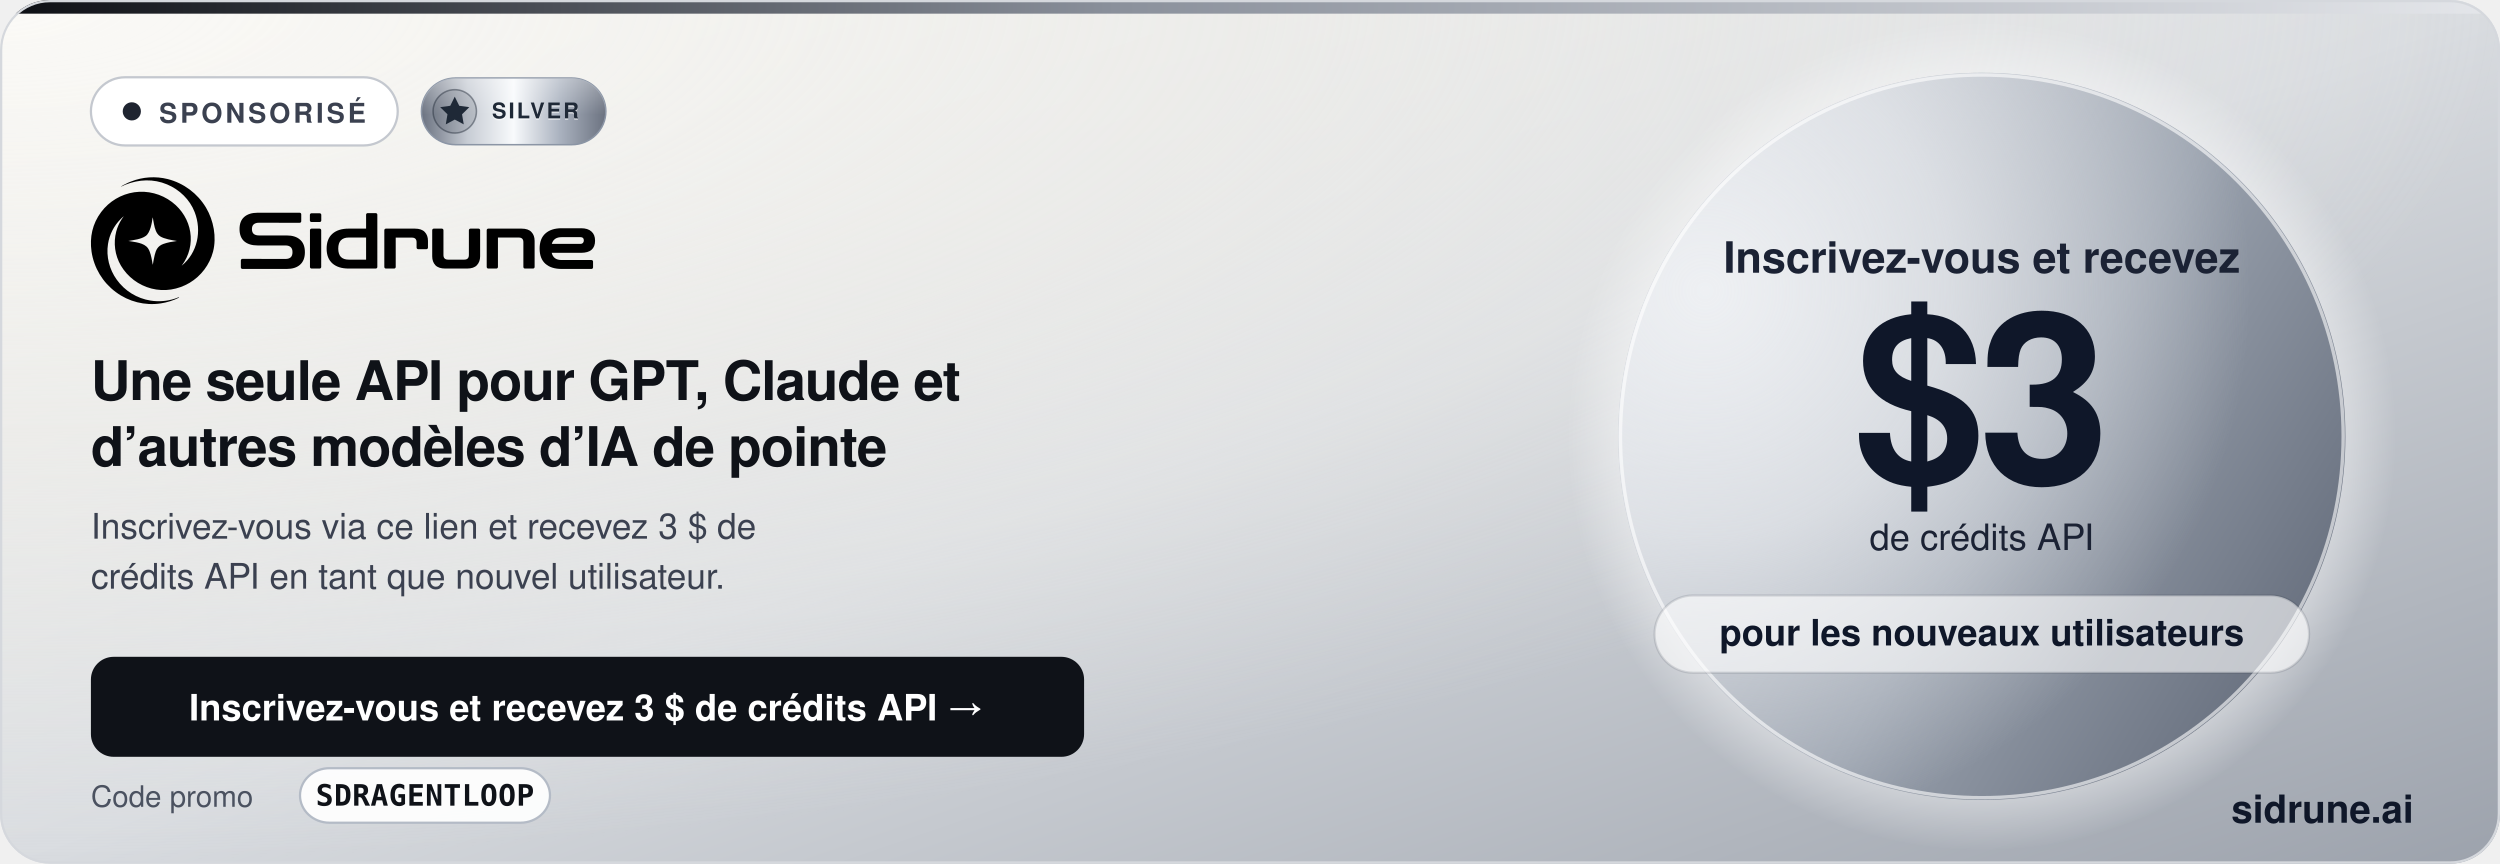
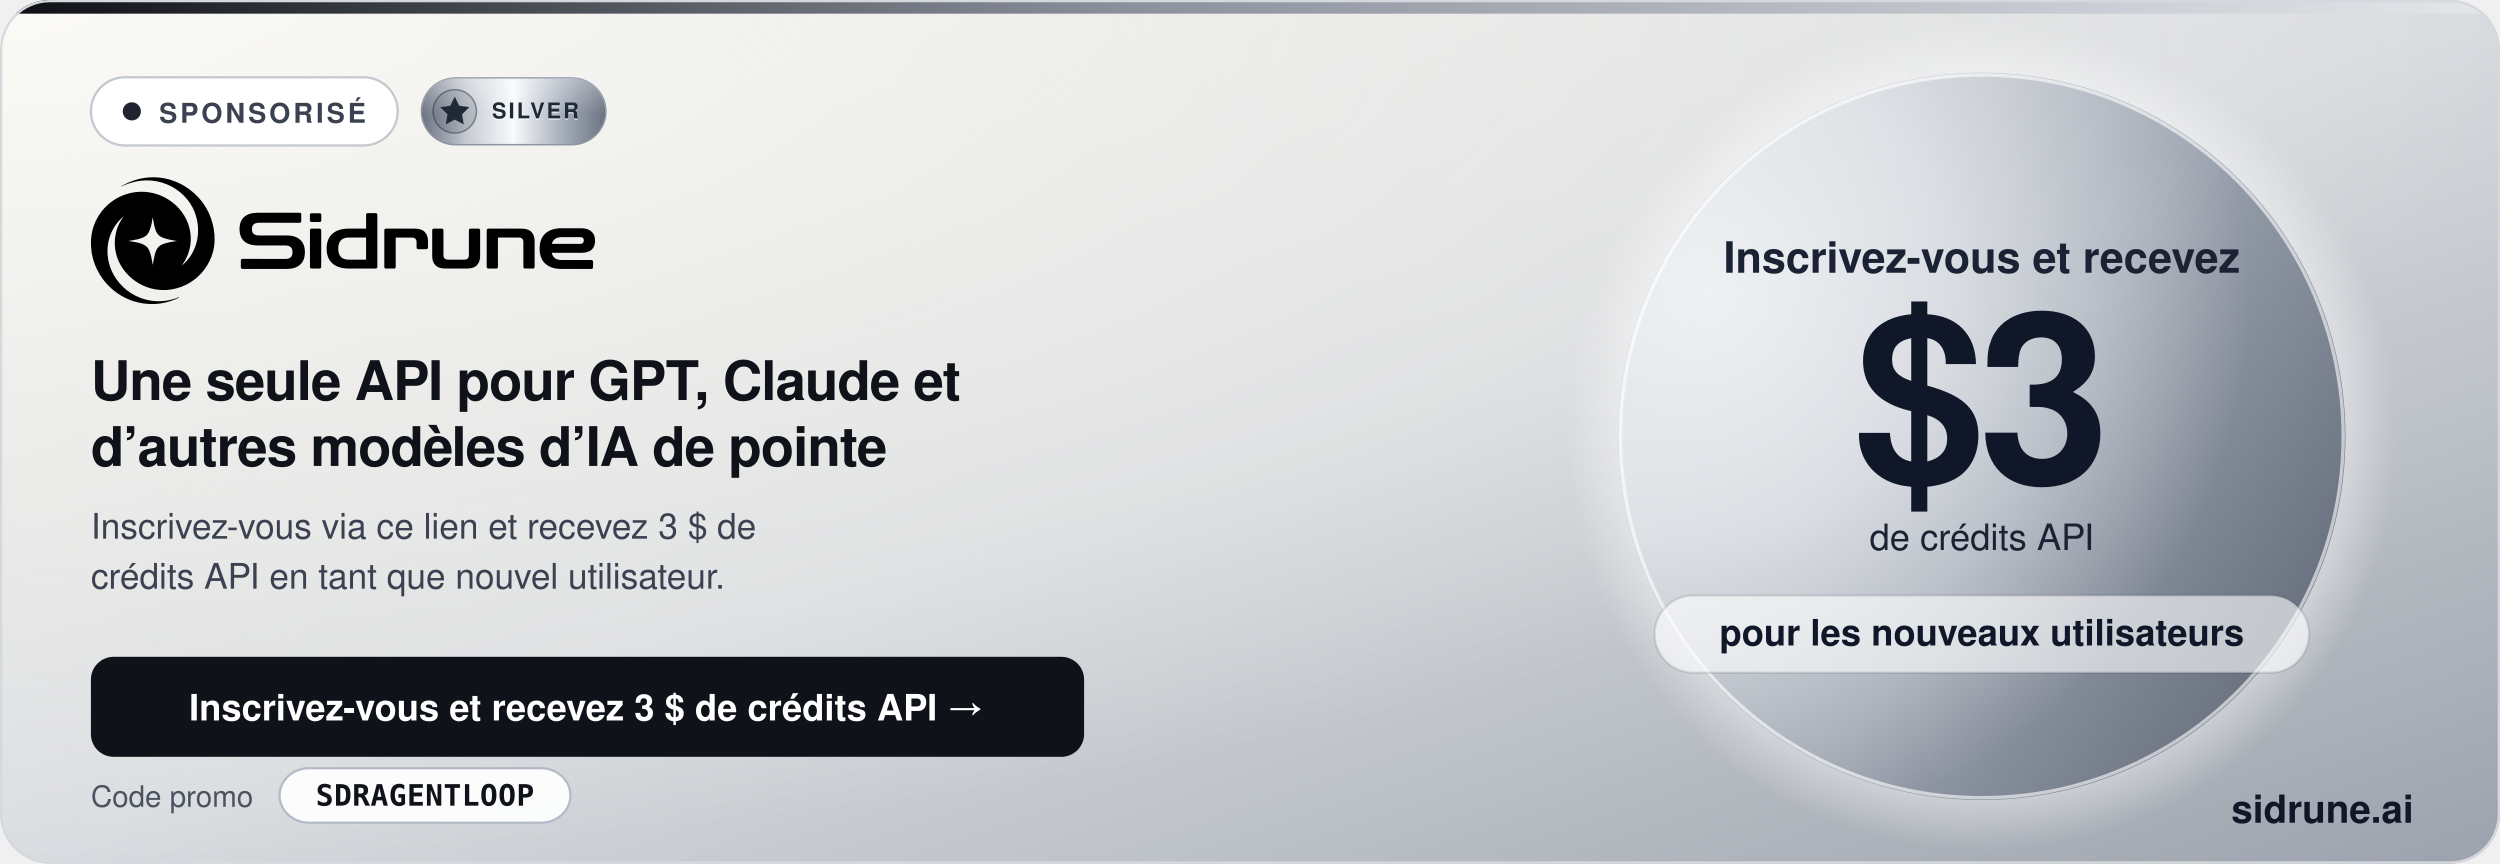
<svg xmlns="http://www.w3.org/2000/svg" width="1100" height="380" viewBox="0 0 1100 380" role="img" aria-label="Sidrune AI (Silver Sponsor): Une seule API pour GPT, Claude et d’autres modèles d’IA de pointe. Inscrivez-vous et recevez 3 $ de crédits API.">
  <defs>
    <linearGradient id="bg" x1="0" y1="0" x2="1" y2="1">
      <stop offset="0" stop-color="#f4f3ef" />
      <stop offset=".5" stop-color="#d9dce0" />
      <stop offset="1" stop-color="#9ca2ac" />
    </linearGradient>
    <radialGradient id="hl" cx="0" cy="0" r="1" gradientUnits="objectBoundingBox">
      <stop offset="0" stop-color="#fbfaf7" />
      <stop offset=".5" stop-color="#f1f0ec" stop-opacity=".6" />
      <stop offset="1" stop-color="#f1f0ec" stop-opacity="0" />
    </radialGradient>
    <linearGradient id="stripe" x1="0" y1="0" x2="1" y2="0">
      <stop offset="0" stop-color="#0b0d12" />
      <stop offset=".45" stop-color="#8b919c" />
      <stop offset="1" stop-color="#e5e7eb" />
    </linearGradient>
    <radialGradient id="orbHl" cx=".12" cy=".3" r=".75">
      <stop offset="0" stop-color="#eef0f3" />
      <stop offset=".45" stop-color="#eef0f3" stop-opacity=".7" />
      <stop offset="1" stop-color="#eef0f3" stop-opacity="0" />
    </radialGradient>
    <linearGradient id="orb" x1="0" y1=".2" x2="1" y2=".8">
      <stop offset="0" stop-color="#c9cdd4" />
      <stop offset=".55" stop-color="#9aa2ae" />
      <stop offset="1" stop-color="#626a79" />
    </linearGradient>
    <radialGradient id="orbGlow" cx=".5" cy=".5" r=".5">
      <stop offset=".88" stop-color="#ffffff" stop-opacity=".35" />
      <stop offset="1" stop-color="#ffffff" stop-opacity="0" />
    </radialGradient>
    <clipPath id="card">
      <rect width="1100" height="380" rx="22" />
    </clipPath>
  </defs>
  <g clip-path="url(#card)">
    <rect width="1100" height="380" fill="url(#bg)" />
    <rect width="1100" height="380" fill="url(#hl)" />
    <rect width="1100" height="6" fill="url(#stripe)" />
    <rect x=".5" y=".5" width="1099" height="379" rx="21.5" fill="none" stroke="#d5d8dd" />
  </g>
  <rect x="40" y="34" width="135" height="30" rx="15" fill="#ffffff" stroke="#c4c8cf" />
  <circle cx="58" cy="49" r="4" fill="#1f2430" />
  <text x="70" y="54" font-family="-apple-system, BlinkMacSystemFont, 'Segoe UI', Helvetica, Arial, sans-serif" font-size="12" font-weight="700" letter-spacing="1.3" fill="#3b4150">SPONSORISÉ</text>
  <svg x="185" y="34" width="82" height="30" viewBox="0 0 120 44">
    <defs>
      <linearGradient id="bm" x1="0" y1="0" x2="1" y2="0">
        <stop offset="0.00" stop-color="#6b7280" />
        <stop offset="0.25" stop-color="#c7ccd4" />
        <stop offset="0.50" stop-color="#f8fafc" />
        <stop offset="0.75" stop-color="#aab2bf" />
        <stop offset="1.00" stop-color="#6b7280" />
      </linearGradient>
      <linearGradient id="bs" x1="0" y1="0" x2="0" y2="1">
        <stop offset="0" stop-color="#fff" stop-opacity=".32" />
        <stop offset=".55" stop-color="#fff" stop-opacity="0" />
      </linearGradient>
    </defs>
    <rect x=".5" y=".5" width="119" height="43" rx="22" fill="url(#bm)" stroke="#8b95a5" />
    <rect x=".5" y=".5" width="119" height="43" rx="22" fill="url(#bs)" />
    <circle cx="22" cy="22" r="14" fill="#1f2937" fill-opacity=".14" stroke="#1f2937" stroke-opacity=".45" />
    <path d="M22 12.5l2.9 5.9 6.5.9-4.7 4.6 1.1 6.5L22 27.3l-5.8 3.1 1.1-6.5-4.7-4.6 6.5-.9z" fill="#1f2937" />
    <text x="46" y="27.5" text-anchor="start" font-family="-apple-system, BlinkMacSystemFont, 'Segoe UI', Helvetica, Arial, sans-serif" font-size="14" font-weight="800" letter-spacing="1.4" fill="#ffffff" fill-opacity=".55">SILVER</text>
    <text x="46" y="26.5" text-anchor="start" font-family="-apple-system, BlinkMacSystemFont, 'Segoe UI', Helvetica, Arial, sans-serif" font-size="14" font-weight="800" letter-spacing="1.4" fill="#1f2937">SILVER</text>
  </svg>
  <svg x="40" y="78" width="222" height="56" viewBox="0 0 555 140" fill="none">
    <path d="M166.677 100.837C165.714 100.837 164.933 100.056 164.933 99.093V91.495C164.933 90.531 165.716 89.75 166.68 89.752L213.976 89.834C216.478 89.834 218.383 89.265 219.691 88.128C221.055 86.934 221.738 85.029 221.738 82.413C221.738 79.798 221.055 77.921 219.691 76.784C218.383 75.59 216.478 74.993 213.976 74.993H183.442C177.13 74.993 172.212 73.486 168.686 70.473C165.218 67.402 163.483 62.91 163.483 56.997C163.483 51.083 165.218 46.619 168.686 43.606C172.212 40.535 177.13 39 183.442 39H229.632C230.595 39 231.376 39.781 231.376 40.744V48.341C231.376 49.305 230.593 50.087 229.629 50.085L184.892 50.003C182.447 50.003 180.542 50.571 179.177 51.709C177.812 52.789 177.13 54.551 177.13 56.997C177.13 59.442 177.812 61.233 179.177 62.37C180.542 63.45 182.447 63.99 184.892 63.99H215.426C221.738 63.99 226.628 65.554 230.096 68.682C233.622 71.752 235.384 76.329 235.384 82.413C235.384 88.441 233.622 93.018 230.096 96.145C226.628 99.273 221.738 100.837 215.426 100.837H166.677Z" fill="black" />
    <path d="M242.699 100.41C241.736 100.41 240.956 99.629 240.956 98.666V58.228C240.956 57.266 241.736 56.485 242.699 56.485H251.579C252.542 56.485 253.323 57.266 253.323 58.228V98.666C253.323 99.629 252.542 100.41 251.579 100.41H242.699ZM242.614 49.235C241.651 49.235 240.87 48.454 240.87 47.491V41.341C240.87 40.378 241.651 39.597 242.614 39.597H251.665C252.628 39.597 253.408 40.378 253.408 41.341V47.491C253.408 48.454 252.628 49.235 251.665 49.235H242.614Z" fill="black" />
    <path d="M315.064 98.666C315.064 99.629 314.284 100.41 313.321 100.41H302.697V41.17C302.697 40.207 303.478 39.426 304.441 39.426H313.321C314.284 39.426 315.064 40.207 315.064 41.17V98.666ZM312.932 100.41H283.506C275.887 100.41 269.945 98.534 265.68 94.781C261.416 91.028 259.283 85.598 259.283 78.49C259.283 71.326 261.416 65.867 265.68 62.114C269.945 58.361 275.887 56.485 283.506 56.485H312.079V66.293H283.506C279.81 66.293 276.967 67.317 274.977 69.364C273.044 71.354 272.077 74.396 272.077 78.49C272.077 82.527 273.044 85.569 274.977 87.616C276.967 89.606 279.81 90.602 283.506 90.602H312.932V100.41Z" fill="black" />
    <path d="M324.496 100.41C323.533 100.41 322.753 99.629 322.753 98.666V58.228C322.753 57.266 323.533 56.485 324.496 56.485H356.358C361.304 56.485 364.944 57.736 367.275 60.238C369.606 62.683 370.772 65.924 370.772 69.961V77.344C370.772 78.306 369.991 79.087 369.028 79.087H359.978C359.015 79.087 358.234 78.306 358.234 77.344V71.496C358.234 68.085 356.528 66.379 353.116 66.379H335.29V98.666C335.29 99.629 334.51 100.41 333.547 100.41H324.496Z" fill="black" />
    <path d="M389.841 100.41C384.837 100.41 381.17 99.159 378.839 96.657C376.564 94.155 375.427 90.914 375.427 86.934V58.228C375.427 57.266 376.208 56.485 377.171 56.485H386.051C387.014 56.485 387.794 57.266 387.794 58.228V85.484C387.794 88.896 389.5 90.602 392.912 90.602H410.652C414.064 90.602 415.77 88.896 415.77 85.484V58.228C415.77 57.266 416.551 56.485 417.514 56.485H426.394C427.357 56.485 428.137 57.266 428.137 58.228V86.934C428.137 90.914 426.972 94.155 424.64 96.657C422.366 99.159 418.727 100.41 413.723 100.41H389.841Z" fill="black" />
    <path d="M437.111 100.41C436.148 100.41 435.368 99.629 435.368 98.666V58.228C435.368 57.266 436.148 56.485 437.111 56.485H473.664C478.668 56.485 482.307 57.736 484.581 60.238C486.913 62.683 488.078 65.924 488.078 69.961V98.666C488.078 99.629 487.298 100.41 486.335 100.41H477.455C476.492 100.41 475.711 99.629 475.711 98.666V71.411C475.711 67.999 474.005 66.293 470.593 66.293H447.735V98.666C447.735 99.629 446.954 100.41 445.991 100.41H437.111Z" fill="black" />
    <path d="M517.816 100.837C510.196 100.837 504.254 98.96 499.99 95.207C495.725 91.398 493.593 85.825 493.593 78.49C493.593 71.098 495.725 65.526 499.99 61.773C504.254 57.963 510.196 56.058 517.816 56.058H539.139C544.142 56.058 547.952 57.252 550.568 59.641C553.24 61.972 554.576 65.327 554.576 69.705C554.576 78.632 549.431 83.096 539.139 83.096H506.898C508.092 88.384 511.732 91.028 517.816 91.028H550.615C551.578 91.028 552.359 91.809 552.359 92.772V99.093C552.359 100.056 551.578 100.837 550.615 100.837H517.816ZM517.816 65.867C511.959 65.867 508.348 68.34 506.984 73.287H538.542C539.679 73.287 540.56 72.946 541.186 72.264C541.868 71.582 542.209 70.643 542.209 69.449C542.209 67.061 540.987 65.867 538.542 65.867H517.816Z" fill="black" />
    <path d="M44.235 4.62C57.028 -0.439 71.083 -1.37 84.431 1.959C102.102 6.455 117.272 17.769 126.62 33.424C134.978 47.528 138.457 65.863 134.342 81.855C130.526 96.213 121.258 108.516 108.509 116.146C95.806 123.62 80.882 126.1 66.54 122.379C52.503 118.74 40.467 109.71 33.048 97.25C26.378 85.884 24.518 72.327 27.88 59.584C29.178 54.732 31.242 50.118 33.993 45.916C34.731 44.782 35.467 43.866 36.214 42.792C35.207 43.522 33.599 45.121 32.666 46.041C25.255 53.469 20.397 63.061 18.795 73.431C16.612 87.065 20.342 101.499 28.415 112.644C37.254 124.995 50.679 133.285 65.682 135.653C74.662 137.077 83.854 136.328 92.486 133.47C93.365 133.172 95.763 132.362 96.456 131.989C96.933 132.112 96.806 132.004 97.019 132.348C91.26 135.385 83.354 137.791 76.921 138.736C59.442 141.385 41.63 136.914 27.473 126.325C12.951 115.619 3.306 99.556 0.684 81.705C-1.565 66.004 1.674 51.04 11.267 38.264C20.077 26.48 33.185 18.653 47.737 16.483C62.406 14.368 77.311 18.219 89.12 27.175C111.458 44.057 116.927 74.736 99.793 97.321C117.364 83.149 122.142 59.018 114.144 38.348C108.756 24.424 97.499 13.624 83.816 7.87C68.723 1.524 52.871 2.234 37.835 8.202C36.673 8.834 34.601 9.749 33.371 10.282L33.203 10.144C34.126 9.347 36.995 7.82 37.875 7.471C39.544 6.475 42.38 5.353 44.235 4.62ZM67.894 44.065C67.176 49.953 65.386 60.824 60.353 64.501C55.298 68.195 47.264 68.949 41.227 70.067C48.218 71.333 58.62 71.916 62.842 78.202C65.392 81.998 66.472 87.689 67.296 92.138C67.441 92.918 67.81 95.783 68.014 96.31C68.294 95.761 68.704 92.575 68.847 91.769C69.222 89.679 69.659 87.602 70.16 85.539C71.579 79.728 73.544 75.638 79.586 73.379C83.966 71.742 89.967 70.69 94.641 70.088C89.253 69.155 80.571 67.888 76.079 64.905C74.935 64.147 73.944 63.179 73.157 62.054C70.309 58.051 69.553 52.355 68.647 47.644C68.542 47.099 68.192 44.35 67.894 44.065ZM33.197 10.339C33.114 10.359 33.17 10.352 33.028 10.311C33.061 10.274 33.101 10.236 33.147 10.194L33.197 10.339ZM33.203 10.144C33.183 10.161 33.165 10.178 33.147 10.194L33.134 10.157L33.171 10.118L33.203 10.144Z" fill="black" />
  </svg>
  <text x="40" y="176" font-family="-apple-system, BlinkMacSystemFont, 'Segoe UI', Helvetica, Arial, sans-serif" font-size="24" font-weight="800" letter-spacing="-0.4" fill="#0f1218">Une seule API pour GPT, Claude et</text>
  <text x="40" y="205" font-family="-apple-system, BlinkMacSystemFont, 'Segoe UI', Helvetica, Arial, sans-serif" font-size="24" font-weight="800" letter-spacing="-0.4" fill="#0f1218">d’autres modèles d’IA de pointe</text>
  <text x="40" y="237" font-family="-apple-system, BlinkMacSystemFont, 'Segoe UI', Helvetica, Arial, sans-serif" font-size="15.5" fill="#3b4150">Inscrivez-vous via ce lien et recevez 3 $ de</text>
  <text x="40" y="259" font-family="-apple-system, BlinkMacSystemFont, 'Segoe UI', Helvetica, Arial, sans-serif" font-size="15.5" fill="#3b4150">crédits API en tant que nouvel utilisateur.</text>
  <rect x="40" y="289" width="437" height="44" rx="10" fill="#0f1218" />
  <text x="258" y="317" text-anchor="middle" font-family="-apple-system, BlinkMacSystemFont, 'Segoe UI', Helvetica, Arial, sans-serif" font-size="16" font-weight="800" fill="#ffffff">Inscrivez-vous et recevez 3 $ de crédits API →</text>
  <text x="40" y="355" font-family="-apple-system, BlinkMacSystemFont, 'Segoe UI', Helvetica, Arial, sans-serif" font-size="13" fill="#4b5260">Code promo</text>
-   <rect x="132" y="338" width="110" height="24" rx="13" fill="#ffffff" fill-opacity=".92" stroke="#b4bbc6" stroke-width="1" />
+   <rect x="123" y="338" width="128" height="24" rx="13" fill="#ffffff" fill-opacity=".92" stroke="#b4bbc6" stroke-width="1" />
  <text x="187" y="354.5" text-anchor="middle" font-family="'SF Mono', ui-monospace, Menlo, Consolas, monospace" font-size="13" font-weight="800" letter-spacing=".2" fill="#0f1218">SDRAGENTLOOP</text>
  <circle cx="872" cy="192" r="182" fill="url(#orbGlow)" />
  <circle cx="872" cy="192" r="160" fill="url(#orb)" />
  <circle cx="872" cy="192" r="160" fill="url(#orbHl)" />
  <circle cx="872" cy="192" r="159" fill="none" stroke="#ffffff" stroke-opacity=".6" stroke-width="1.5" />
  <text x="872" y="120" text-anchor="middle" font-family="-apple-system, BlinkMacSystemFont, 'Segoe UI', Helvetica, Arial, sans-serif" font-size="19.0" font-weight="600" fill="#1b2234">Inscrivez-vous et recevez</text>
  <text x="872" y="212" text-anchor="middle" font-family="-apple-system, BlinkMacSystemFont, 'Segoe UI', Helvetica, Arial, sans-serif" font-size="104" font-weight="800" letter-spacing="-3" fill="#0f1729">$3</text>
  <text x="872" y="242" text-anchor="middle" font-family="-apple-system, BlinkMacSystemFont, 'Segoe UI', Helvetica, Arial, sans-serif" font-size="16" fill="#1b2234">de crédits API</text>
  <rect x="728" y="262" width="288" height="34" rx="17" fill="#ffffff" fill-opacity=".6" stroke="#0f1729" stroke-opacity=".12" />
  <text x="872" y="284" text-anchor="middle" font-family="-apple-system, BlinkMacSystemFont, 'Segoe UI', Helvetica, Arial, sans-serif" font-size="16" font-weight="700" fill="#0f1729">pour les nouveaux utilisateurs</text>
  <text x="1062" y="362" text-anchor="end" font-family="-apple-system, BlinkMacSystemFont, 'Segoe UI', Helvetica, Arial, sans-serif" font-size="17" font-weight="800" fill="#0f1729">sidrune.ai</text>
</svg>
